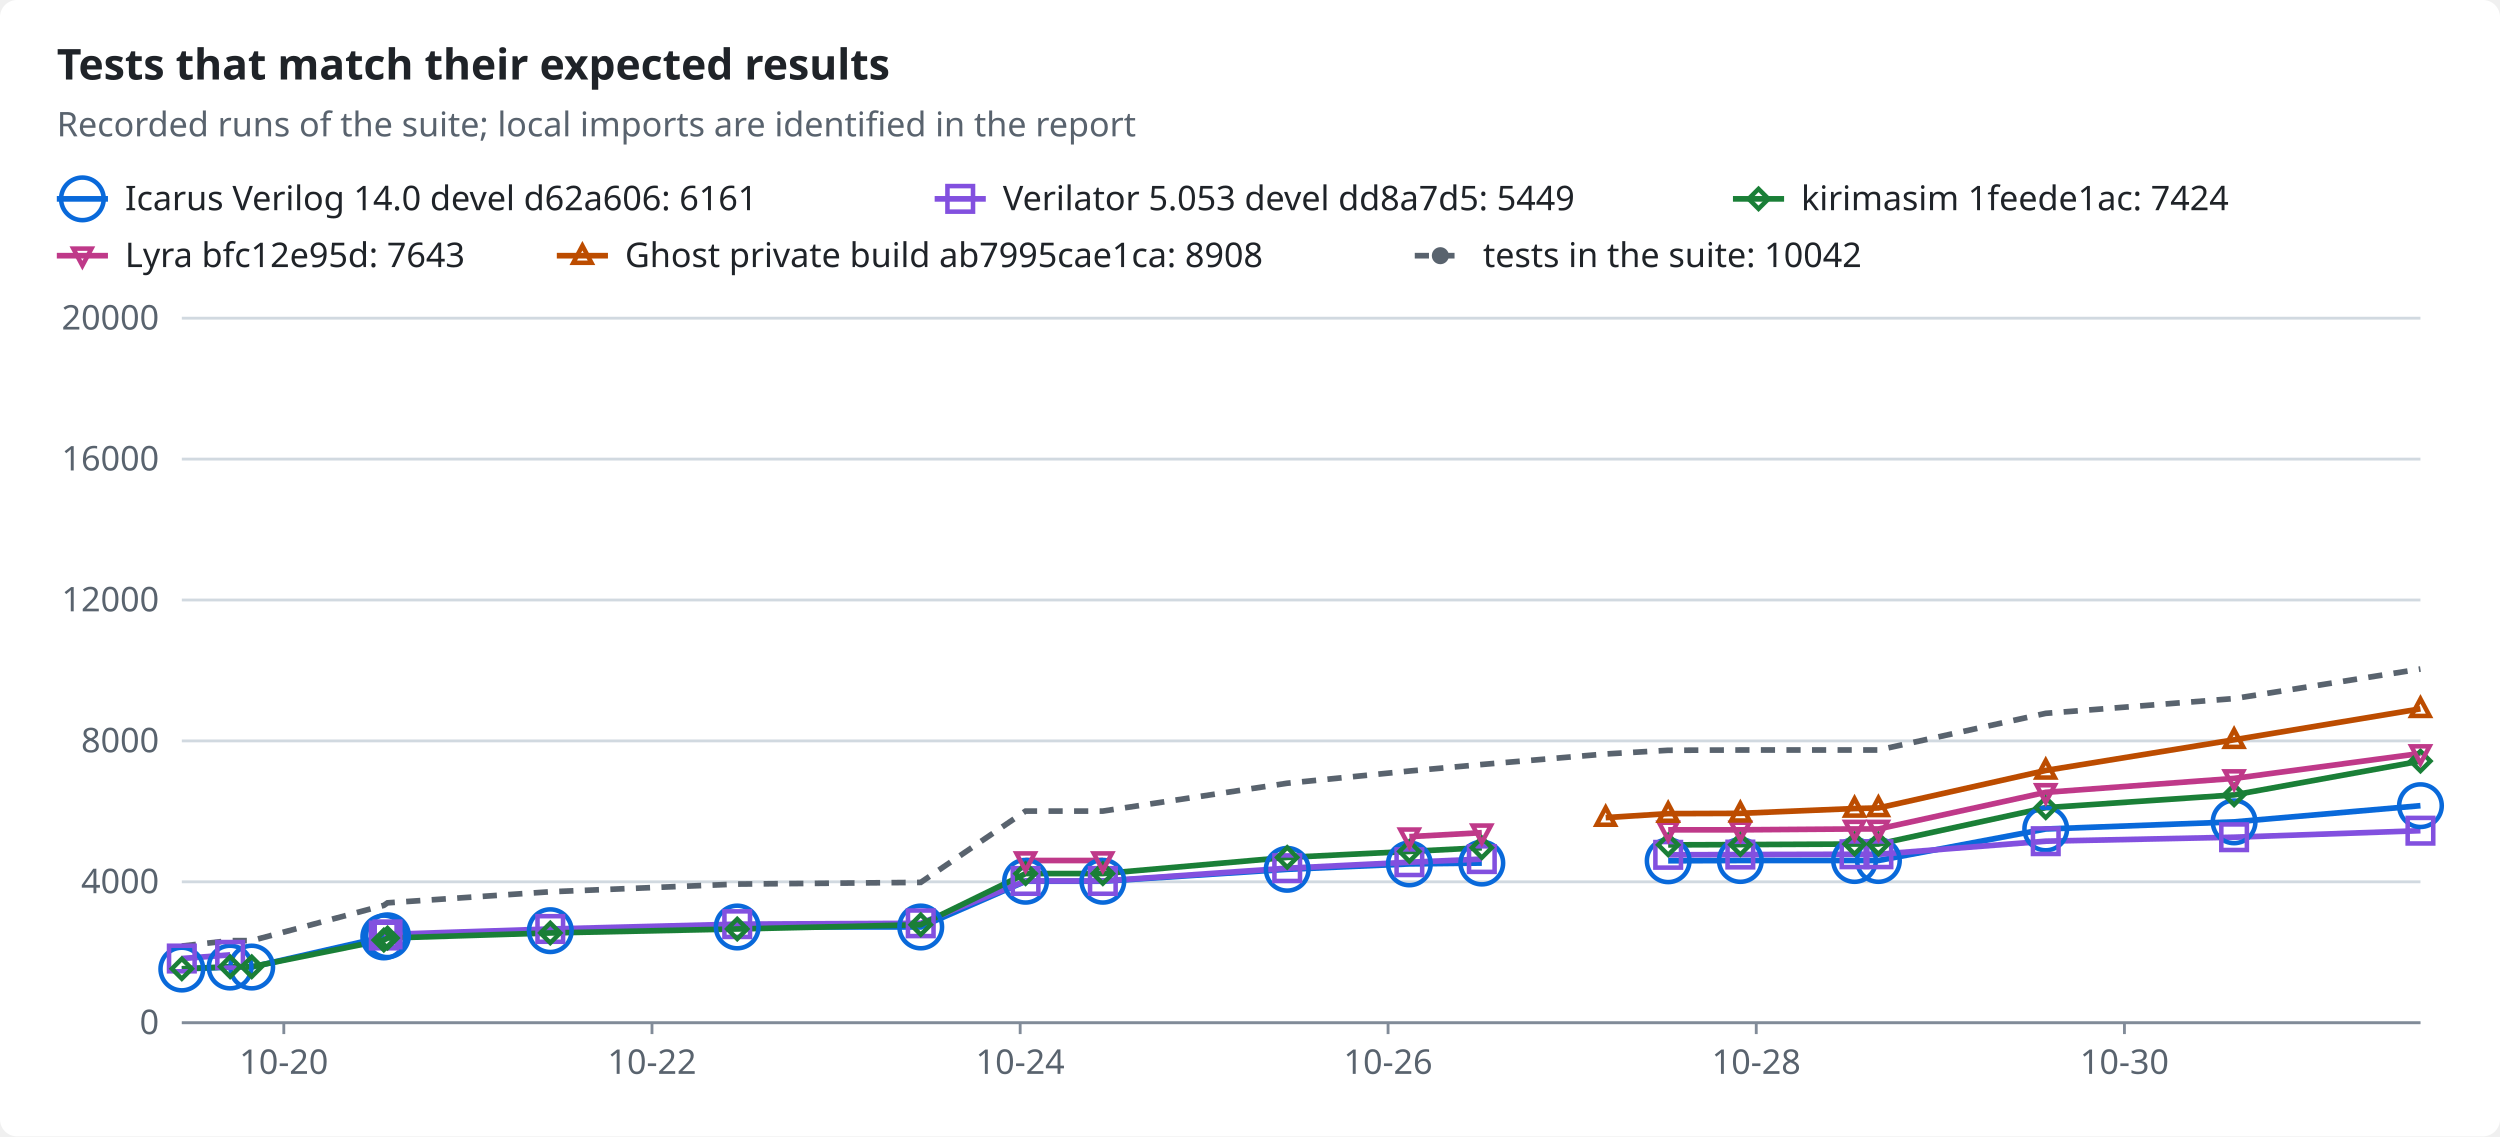
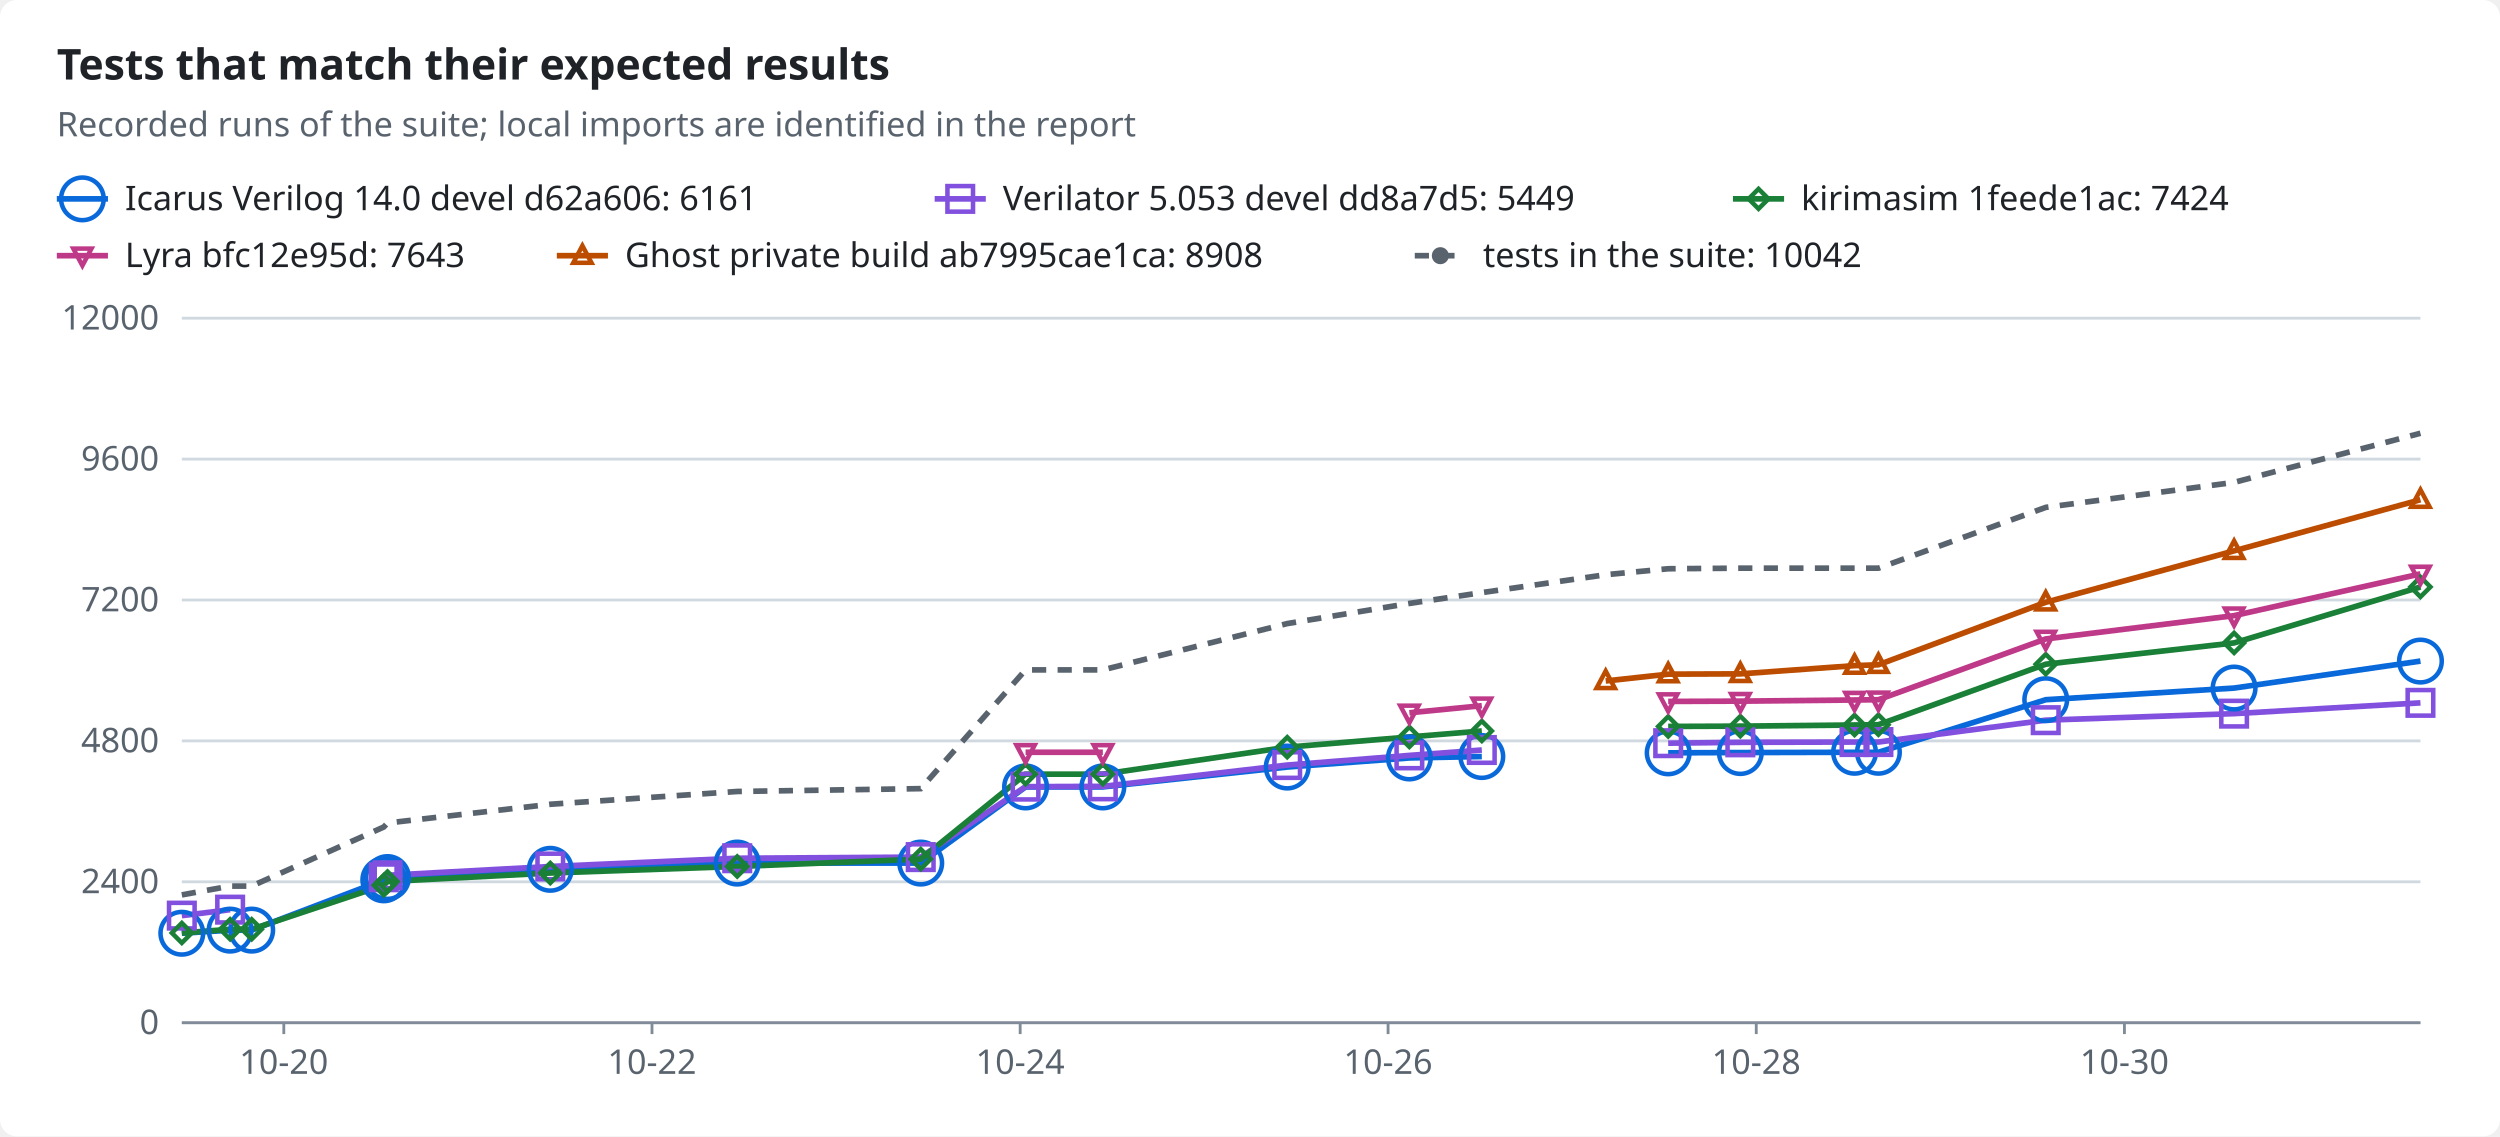
<svg xmlns="http://www.w3.org/2000/svg" width="880" height="400" viewBox="0 0 880 400" role="img">
  <style>text{font-family:-apple-system,BlinkMacSystemFont,"Segoe UI","Noto Sans",Helvetica,Arial,sans-serif;font-size:12px;fill:#1f2328;stroke:none}.bg{fill:#ffffff}.muted{fill:#59636e}.title{font-size:15px;font-weight:600}.grid{stroke:#d1d9e0;stroke-width:1}.axis{stroke:#818b98;stroke-width:1}.line{fill:none;stroke-width:2}.dashed{stroke-dasharray:5 4}.c-total{stroke:#59636e;fill:#59636e}.c-icarus{stroke:#0969da;fill:#0969da}.c-verilator{stroke:#8250df;fill:#8250df}.c-kirimasim{stroke:#1a7f37;fill:#1a7f37}.c-lyra{stroke:#bf3989;fill:#bf3989}.c-ghost{stroke:#bc4c00;fill:#bc4c00}.line{fill:none}.mk{fill:none;stroke-width:1.6}@media (prefers-color-scheme:dark){text{fill:#f0f6fc}.bg{fill:#0d1117}.muted{fill:#9198a1}.grid{stroke:#3d444d}.axis{stroke:#656c76}.c-total{stroke:#9198a1;fill:#9198a1}.c-icarus{stroke:#4493f8;fill:#4493f8}.c-verilator{stroke:#ab7df8;fill:#ab7df8}.c-kirimasim{stroke:#3fb950;fill:#3fb950}.c-lyra{stroke:#db61a2;fill:#db61a2}.c-ghost{stroke:#f0883e;fill:#f0883e}.line{fill:none}.mk{fill:none;stroke-width:1.6}}</style>
  <rect class="bg" width="880" height="400" rx="6" />
  <text x="20.0" y="28.0" class="title" text-anchor="start">Tests that match their expected results</text>
  <text x="20.0" y="48.0" class="muted" text-anchor="start">Recorded runs of the suite; local imports are identified in the report</text>
  <line class="line c-icarus" x1="20" x2="38" y1="70" y2="70" />
  <circle class="mk c-icarus" cx="29.0" cy="70.0" r="7.5" />
  <text x="44.0" y="74.0" text-anchor="start">Icarus Verilog 14.0 devel d62a606: 6161</text>
  <line class="line c-verilator" x1="329" x2="347" y1="70" y2="70" />
  <rect class="mk c-verilator" x="333.5" y="65.5" width="9" height="9" />
  <text x="353.0" y="74.0" text-anchor="start">Verilator 5.053 devel dd8a7d5: 5449</text>
  <line class="line c-kirimasim" x1="610" x2="628" y1="70" y2="70" />
  <polygon class="mk c-kirimasim" points="619.0,66.5 622.5,70.0 619.0,73.5 615.5,70.0" />
  <text x="634.0" y="74.0" text-anchor="start">kirimasim 1feede1ac: 7424</text>
  <line class="line c-lyra" x1="20" x2="38" y1="90" y2="90" />
  <polygon class="mk c-lyra" points="29.0,93.5 32.2,87.5 25.8,87.5" />
  <text x="44.0" y="94.0" text-anchor="start">Lyra bfc12e95d: 7643</text>
  <line class="line c-ghost" x1="196" x2="214" y1="90" y2="90" />
  <polygon class="mk c-ghost" points="205.0,86.5 208.2,92.5 201.8,92.5" />
  <text x="220.0" y="94.0" text-anchor="start">Ghost private build ab7995cae1ca: 8908</text>
  <line class="line dashed c-total" x1="498" x2="516" y1="90" y2="90" />
  <circle class="c-total" cx="507.0" cy="90.0" r="2.5" />
  <text x="522.0" y="94.0" text-anchor="start">tests in the suite: 10042</text>
  <line class="grid" x1="64" x2="852" y1="360.0" y2="360.0" />
  <text x="56.0" y="364.0" class="muted" text-anchor="end">0</text>
  <line class="grid" x1="64" x2="852" y1="310.4" y2="310.4" />
-   <text x="56.0" y="314.4" class="muted" text-anchor="end">4000</text>
+   <text x="56.0" y="314.4" class="muted" text-anchor="end">2400</text>
  <line class="grid" x1="64" x2="852" y1="260.8" y2="260.8" />
-   <text x="56.0" y="264.8" class="muted" text-anchor="end">8000</text>
+   <text x="56.0" y="264.8" class="muted" text-anchor="end">4800</text>
  <line class="grid" x1="64" x2="852" y1="211.2" y2="211.2" />
-   <text x="56.0" y="215.2" class="muted" text-anchor="end">12000</text>
+   <text x="56.0" y="215.2" class="muted" text-anchor="end">7200</text>
  <line class="grid" x1="64" x2="852" y1="161.6" y2="161.6" />
-   <text x="56.0" y="165.6" class="muted" text-anchor="end">16000</text>
+   <text x="56.0" y="165.6" class="muted" text-anchor="end">9600</text>
  <line class="grid" x1="64" x2="852" y1="112.0" y2="112.0" />
-   <text x="56.0" y="116.0" class="muted" text-anchor="end">20000</text>
+   <text x="56.0" y="116.0" class="muted" text-anchor="end">12000</text>
  <line class="axis" x1="64" x2="852" y1="360" y2="360" />
  <line class="axis" x1="99.9" x2="99.9" y1="360" y2="364" />
  <text x="99.9" y="378.0" class="muted" text-anchor="middle">10-20</text>
  <line class="axis" x1="229.5" x2="229.5" y1="360" y2="364" />
  <text x="229.5" y="378.0" class="muted" text-anchor="middle">10-22</text>
  <line class="axis" x1="359.1" x2="359.1" y1="360" y2="364" />
  <text x="359.1" y="378.0" class="muted" text-anchor="middle">10-24</text>
  <line class="axis" x1="488.6" x2="488.6" y1="360" y2="364" />
  <text x="488.6" y="378.0" class="muted" text-anchor="middle">10-26</text>
  <line class="axis" x1="618.2" x2="618.2" y1="360" y2="364" />
  <text x="618.2" y="378.0" class="muted" text-anchor="middle">10-28</text>
  <line class="axis" x1="747.8" x2="747.8" y1="360" y2="364" />
  <text x="747.8" y="378.0" class="muted" text-anchor="middle">10-30</text>
-   <polyline class="line c-icarus" points="64.0,341.1 81.0,340.4 88.6,340.4 135.1,329.8 136.4,329.4 193.7,327.6 259.5,326.3 324.1,326.3 361.0,310.2 388.2,310.2 453.1,306.0 496.1,304.1 521.6,303.8" />
-   <polyline class="line c-icarus" points="587.2,303.0 612.6,302.9 652.8,302.9 661.2,302.9 720.1,291.8 786.4,289.3 852.0,283.6" />
-   <polyline class="line c-verilator" points="64.0,337.4 81.0,336.1" />
-   <polyline class="line c-verilator" points="135.1,329.3 136.4,328.9 193.7,327.0 259.5,325.3 324.1,325.0 361.0,310.1 388.2,310.1 453.1,305.6 496.1,303.5 521.6,302.4" />
-   <polyline class="line c-verilator" points="587.2,300.9 612.6,300.8 652.8,300.7 661.2,300.7 720.1,296.1 786.4,294.7 852.0,292.4" />
-   <polyline class="line c-kirimasim" points="64.0,341.0 81.0,340.3 88.6,340.3 135.1,330.9 136.4,330.2 193.7,328.4 259.5,327.0 324.1,325.5 361.0,307.5 388.2,307.5 453.1,301.8 496.1,299.7 521.6,298.4" />
-   <polyline class="line c-kirimasim" points="587.2,297.4 612.6,297.3 652.8,297.1 661.2,297.1 720.1,284.3 786.4,279.8 852.0,267.9" />
-   <polyline class="line c-lyra" points="361.0,302.9 388.2,302.9" />
-   <polyline class="line c-lyra" points="496.1,294.5 521.6,293.1" />
-   <polyline class="line c-lyra" points="587.2,292.1 612.6,292.1 652.8,291.8 661.2,291.8 720.1,278.9 786.4,274.0 852.0,265.2" />
-   <polyline class="line c-ghost" points="565.2,287.8 587.2,286.4 612.6,286.3 652.8,284.6 661.2,284.4 720.1,271.2 786.4,260.4 852.0,249.5" />
-   <polyline class="line dashed c-total" points="64.0,333.0 81.0,331.1 88.6,331.1 135.1,318.7 136.4,317.8 193.7,313.9 259.5,311.2 324.1,310.6 361.0,285.5 388.2,285.5 453.1,275.7 496.1,271.4 521.6,269.1 565.2,265.4 587.2,264.1 612.6,264.0 652.8,264.0 661.2,264.0 720.1,251.1 786.4,245.9 852.0,235.5" />
-   <circle class="mk c-icarus" cx="64.0" cy="341.1" r="7.5" />
-   <circle class="mk c-icarus" cx="81.0" cy="340.4" r="7.5" />
-   <circle class="mk c-icarus" cx="88.6" cy="340.4" r="7.5" />
-   <circle class="mk c-icarus" cx="135.1" cy="329.8" r="7.5" />
-   <circle class="mk c-icarus" cx="136.4" cy="329.4" r="7.5" />
-   <circle class="mk c-icarus" cx="193.7" cy="327.6" r="7.5" />
-   <circle class="mk c-icarus" cx="259.5" cy="326.3" r="7.5" />
-   <circle class="mk c-icarus" cx="324.1" cy="326.3" r="7.5" />
-   <circle class="mk c-icarus" cx="361.0" cy="310.2" r="7.5" />
-   <circle class="mk c-icarus" cx="388.2" cy="310.2" r="7.5" />
-   <circle class="mk c-icarus" cx="453.1" cy="306.0" r="7.5" />
-   <circle class="mk c-icarus" cx="496.1" cy="304.1" r="7.5" />
-   <circle class="mk c-icarus" cx="521.6" cy="303.8" r="7.5" />
-   <circle class="mk c-icarus" cx="587.2" cy="303.0" r="7.5" />
-   <circle class="mk c-icarus" cx="612.6" cy="302.9" r="7.5" />
-   <circle class="mk c-icarus" cx="652.8" cy="302.9" r="7.5" />
-   <circle class="mk c-icarus" cx="661.2" cy="302.9" r="7.5" />
-   <circle class="mk c-icarus" cx="720.1" cy="291.8" r="7.5" />
-   <circle class="mk c-icarus" cx="786.4" cy="289.3" r="7.5" />
-   <circle class="mk c-icarus" cx="852.0" cy="283.6" r="7.5" />
-   <rect class="mk c-verilator" x="59.5" y="332.9" width="9" height="9" />
-   <rect class="mk c-verilator" x="76.5" y="331.6" width="9" height="9" />
-   <rect class="mk c-verilator" x="130.6" y="324.8" width="9" height="9" />
-   <rect class="mk c-verilator" x="131.9" y="324.4" width="9" height="9" />
-   <rect class="mk c-verilator" x="189.2" y="322.5" width="9" height="9" />
-   <rect class="mk c-verilator" x="255.0" y="320.8" width="9" height="9" />
-   <rect class="mk c-verilator" x="319.6" y="320.5" width="9" height="9" />
-   <rect class="mk c-verilator" x="356.5" y="305.6" width="9" height="9" />
-   <rect class="mk c-verilator" x="383.7" y="305.6" width="9" height="9" />
-   <rect class="mk c-verilator" x="448.6" y="301.1" width="9" height="9" />
-   <rect class="mk c-verilator" x="491.6" y="299.0" width="9" height="9" />
-   <rect class="mk c-verilator" x="517.1" y="297.9" width="9" height="9" />
-   <rect class="mk c-verilator" x="582.7" y="296.4" width="9" height="9" />
-   <rect class="mk c-verilator" x="608.1" y="296.3" width="9" height="9" />
-   <rect class="mk c-verilator" x="648.3" y="296.2" width="9" height="9" />
-   <rect class="mk c-verilator" x="656.7" y="296.2" width="9" height="9" />
-   <rect class="mk c-verilator" x="715.6" y="291.6" width="9" height="9" />
-   <rect class="mk c-verilator" x="781.9" y="290.2" width="9" height="9" />
-   <rect class="mk c-verilator" x="847.5" y="287.9" width="9" height="9" />
-   <polygon class="mk c-kirimasim" points="64.0,337.5 67.5,341.0 64.0,344.5 60.5,341.0" />
-   <polygon class="mk c-kirimasim" points="81.0,336.8 84.5,340.3 81.0,343.8 77.5,340.3" />
-   <polygon class="mk c-kirimasim" points="88.6,336.8 92.1,340.3 88.6,343.8 85.1,340.3" />
-   <polygon class="mk c-kirimasim" points="135.1,327.4 138.6,330.9 135.1,334.4 131.6,330.9" />
-   <polygon class="mk c-kirimasim" points="136.4,326.7 139.9,330.2 136.4,333.7 132.9,330.2" />
-   <polygon class="mk c-kirimasim" points="193.7,324.9 197.2,328.4 193.7,331.9 190.2,328.4" />
-   <polygon class="mk c-kirimasim" points="259.5,323.5 263.0,327.0 259.5,330.5 256.0,327.0" />
-   <polygon class="mk c-kirimasim" points="324.1,322.0 327.6,325.5 324.1,329.0 320.6,325.5" />
-   <polygon class="mk c-kirimasim" points="361.0,304.0 364.5,307.5 361.0,311.0 357.5,307.5" />
-   <polygon class="mk c-kirimasim" points="388.2,304.0 391.7,307.5 388.2,311.0 384.7,307.5" />
-   <polygon class="mk c-kirimasim" points="453.1,298.3 456.6,301.8 453.1,305.3 449.6,301.8" />
-   <polygon class="mk c-kirimasim" points="496.1,296.2 499.6,299.7 496.1,303.2 492.6,299.7" />
-   <polygon class="mk c-kirimasim" points="521.6,294.9 525.1,298.4 521.6,301.9 518.1,298.4" />
-   <polygon class="mk c-kirimasim" points="587.2,293.9 590.7,297.4 587.2,300.9 583.7,297.4" />
-   <polygon class="mk c-kirimasim" points="612.6,293.8 616.1,297.3 612.6,300.8 609.1,297.3" />
-   <polygon class="mk c-kirimasim" points="652.8,293.6 656.3,297.1 652.8,300.6 649.3,297.1" />
-   <polygon class="mk c-kirimasim" points="661.2,293.6 664.7,297.1 661.2,300.6 657.7,297.1" />
-   <polygon class="mk c-kirimasim" points="720.1,280.8 723.6,284.3 720.1,287.8 716.6,284.3" />
-   <polygon class="mk c-kirimasim" points="786.4,276.3 789.9,279.8 786.4,283.3 782.9,279.8" />
-   <polygon class="mk c-kirimasim" points="852.0,264.4 855.5,267.9 852.0,271.4 848.5,267.9" />
-   <polygon class="mk c-lyra" points="361.0,306.4 364.2,300.4 357.8,300.4" />
-   <polygon class="mk c-lyra" points="388.2,306.4 391.4,300.4 385.0,300.4" />
-   <polygon class="mk c-lyra" points="496.1,298.0 499.3,292.0 492.9,292.0" />
-   <polygon class="mk c-lyra" points="521.6,296.6 524.8,290.6 518.4,290.6" />
-   <polygon class="mk c-lyra" points="587.2,295.6 590.4,289.6 584.0,289.6" />
-   <polygon class="mk c-lyra" points="612.6,295.6 615.8,289.6 609.4,289.6" />
-   <polygon class="mk c-lyra" points="652.8,295.3 656.0,289.3 649.6,289.3" />
-   <polygon class="mk c-lyra" points="661.2,295.3 664.4,289.3 658.0,289.3" />
-   <polygon class="mk c-lyra" points="720.1,282.4 723.3,276.4 716.9,276.4" />
-   <polygon class="mk c-lyra" points="786.4,277.5 789.6,271.5 783.2,271.5" />
-   <polygon class="mk c-lyra" points="852.0,268.7 855.2,262.7 848.8,262.7" />
-   <polygon class="mk c-ghost" points="565.2,284.3 568.4,290.3 562.0,290.3" />
-   <polygon class="mk c-ghost" points="587.2,282.9 590.4,288.9 584.0,288.9" />
-   <polygon class="mk c-ghost" points="612.6,282.8 615.8,288.8 609.4,288.8" />
-   <polygon class="mk c-ghost" points="652.8,281.1 656.0,287.1 649.6,287.1" />
-   <polygon class="mk c-ghost" points="661.2,280.9 664.4,286.9 658.0,286.9" />
-   <polygon class="mk c-ghost" points="720.1,267.7 723.3,273.7 716.9,273.7" />
-   <polygon class="mk c-ghost" points="786.4,256.9 789.6,262.9 783.2,262.9" />
-   <polygon class="mk c-ghost" points="852.0,246.0 855.2,252.0 848.8,252.0" />
+   <polyline class="line c-icarus" points="64.0,328.5 81.0,327.4 88.6,327.4 135.1,309.7 136.4,308.9 193.7,306.0 259.5,303.8 324.1,303.8 361.0,277.0 388.2,277.0 453.1,270.0 496.1,266.8 521.6,266.3" />
+   <polyline class="line c-icarus" points="587.2,265.0 612.6,264.9 652.8,264.8 661.2,264.8 720.1,246.3 786.4,242.2 852.0,232.7" />
+   <polyline class="line c-verilator" points="64.0,322.3 81.0,320.2" />
+   <polyline class="line c-verilator" points="135.1,308.8 136.4,308.1 193.7,305.0 259.5,302.1 324.1,301.7 361.0,276.9 388.2,276.8 453.1,269.3 496.1,265.9 521.6,264.0" />
+   <polyline class="line c-verilator" points="587.2,261.6 612.6,261.3 652.8,261.2 661.2,261.2 720.1,253.5 786.4,251.2 852.0,247.4" />
+   <polyline class="line c-kirimasim" points="64.0,328.4 81.0,327.1 88.6,327.1 135.1,311.6 136.4,310.3 193.7,307.3 259.5,305.0 324.1,302.4 361.0,272.5 388.2,272.5 453.1,263.0 496.1,259.4 521.6,257.3" />
+   <polyline class="line c-kirimasim" points="587.2,255.7 612.6,255.6 652.8,255.2 661.2,255.1 720.1,233.8 786.4,226.3 852.0,206.6" />
+   <polyline class="line c-lyra" points="361.0,264.8 388.2,264.8" />
+   <polyline class="line c-lyra" points="496.1,250.9 521.6,248.4" />
+   <polyline class="line c-lyra" points="587.2,246.9 612.6,246.8 652.8,246.4 661.2,246.3 720.1,224.9 786.4,216.7 852.0,202.0" />
+   <polyline class="line c-ghost" points="565.2,239.7 587.2,237.3 612.6,237.2 652.8,234.3 661.2,234.0 720.1,212.0 786.4,193.9 852.0,175.9" />
+   <polyline class="line dashed c-total" points="64.0,315.0 81.0,311.9 88.6,311.9 135.1,291.1 136.4,289.7 193.7,283.1 259.5,278.6 324.1,277.6 361.0,235.8 388.2,235.8 453.1,219.5 496.1,212.4 521.6,208.6 565.2,202.3 587.2,200.2 612.6,200.0 652.8,200.0 661.2,200.0 720.1,178.6 786.4,169.8 852.0,152.5" />
+   <circle class="mk c-icarus" cx="64.0" cy="328.5" r="7.5" />
+   <circle class="mk c-icarus" cx="81.0" cy="327.4" r="7.5" />
+   <circle class="mk c-icarus" cx="88.6" cy="327.4" r="7.5" />
+   <circle class="mk c-icarus" cx="135.1" cy="309.7" r="7.5" />
+   <circle class="mk c-icarus" cx="136.4" cy="308.9" r="7.5" />
+   <circle class="mk c-icarus" cx="193.7" cy="306.0" r="7.5" />
+   <circle class="mk c-icarus" cx="259.5" cy="303.8" r="7.5" />
+   <circle class="mk c-icarus" cx="324.1" cy="303.8" r="7.5" />
+   <circle class="mk c-icarus" cx="361.0" cy="277.0" r="7.5" />
+   <circle class="mk c-icarus" cx="388.2" cy="277.0" r="7.5" />
+   <circle class="mk c-icarus" cx="453.1" cy="270.0" r="7.5" />
+   <circle class="mk c-icarus" cx="496.1" cy="266.8" r="7.5" />
+   <circle class="mk c-icarus" cx="521.6" cy="266.3" r="7.5" />
+   <circle class="mk c-icarus" cx="587.2" cy="265.0" r="7.5" />
+   <circle class="mk c-icarus" cx="612.6" cy="264.9" r="7.5" />
+   <circle class="mk c-icarus" cx="652.8" cy="264.8" r="7.5" />
+   <circle class="mk c-icarus" cx="661.2" cy="264.8" r="7.5" />
+   <circle class="mk c-icarus" cx="720.1" cy="246.3" r="7.5" />
+   <circle class="mk c-icarus" cx="786.4" cy="242.2" r="7.5" />
+   <circle class="mk c-icarus" cx="852.0" cy="232.7" r="7.5" />
+   <rect class="mk c-verilator" x="59.5" y="317.8" width="9" height="9" />
+   <rect class="mk c-verilator" x="76.5" y="315.7" width="9" height="9" />
+   <rect class="mk c-verilator" x="130.6" y="304.3" width="9" height="9" />
+   <rect class="mk c-verilator" x="131.9" y="303.6" width="9" height="9" />
+   <rect class="mk c-verilator" x="189.2" y="300.5" width="9" height="9" />
+   <rect class="mk c-verilator" x="255.0" y="297.6" width="9" height="9" />
+   <rect class="mk c-verilator" x="319.6" y="297.2" width="9" height="9" />
+   <rect class="mk c-verilator" x="356.5" y="272.4" width="9" height="9" />
+   <rect class="mk c-verilator" x="383.7" y="272.3" width="9" height="9" />
+   <rect class="mk c-verilator" x="448.6" y="264.8" width="9" height="9" />
+   <rect class="mk c-verilator" x="491.6" y="261.4" width="9" height="9" />
+   <rect class="mk c-verilator" x="517.1" y="259.5" width="9" height="9" />
+   <rect class="mk c-verilator" x="582.7" y="257.1" width="9" height="9" />
+   <rect class="mk c-verilator" x="608.1" y="256.8" width="9" height="9" />
+   <rect class="mk c-verilator" x="648.3" y="256.7" width="9" height="9" />
+   <rect class="mk c-verilator" x="656.7" y="256.7" width="9" height="9" />
+   <rect class="mk c-verilator" x="715.6" y="249.0" width="9" height="9" />
+   <rect class="mk c-verilator" x="781.9" y="246.7" width="9" height="9" />
+   <rect class="mk c-verilator" x="847.5" y="242.9" width="9" height="9" />
+   <polygon class="mk c-kirimasim" points="64.0,324.9 67.5,328.4 64.0,331.9 60.5,328.4" />
+   <polygon class="mk c-kirimasim" points="81.0,323.6 84.5,327.1 81.0,330.6 77.5,327.1" />
+   <polygon class="mk c-kirimasim" points="88.6,323.6 92.1,327.1 88.6,330.6 85.1,327.1" />
+   <polygon class="mk c-kirimasim" points="135.1,308.1 138.6,311.6 135.1,315.1 131.6,311.6" />
+   <polygon class="mk c-kirimasim" points="136.4,306.8 139.9,310.3 136.4,313.8 132.9,310.3" />
+   <polygon class="mk c-kirimasim" points="193.7,303.8 197.2,307.3 193.7,310.8 190.2,307.3" />
+   <polygon class="mk c-kirimasim" points="259.5,301.5 263.0,305.0 259.5,308.5 256.0,305.0" />
+   <polygon class="mk c-kirimasim" points="324.1,298.9 327.6,302.4 324.1,305.9 320.6,302.4" />
+   <polygon class="mk c-kirimasim" points="361.0,269.0 364.5,272.5 361.0,276.0 357.5,272.5" />
+   <polygon class="mk c-kirimasim" points="388.2,269.0 391.7,272.5 388.2,276.0 384.7,272.5" />
+   <polygon class="mk c-kirimasim" points="453.1,259.5 456.6,263.0 453.1,266.5 449.6,263.0" />
+   <polygon class="mk c-kirimasim" points="496.1,255.9 499.6,259.4 496.1,262.9 492.6,259.4" />
+   <polygon class="mk c-kirimasim" points="521.6,253.8 525.1,257.3 521.6,260.8 518.1,257.3" />
+   <polygon class="mk c-kirimasim" points="587.2,252.2 590.7,255.7 587.2,259.2 583.7,255.7" />
+   <polygon class="mk c-kirimasim" points="612.6,252.1 616.1,255.6 612.6,259.1 609.1,255.6" />
+   <polygon class="mk c-kirimasim" points="652.8,251.7 656.3,255.2 652.8,258.7 649.3,255.2" />
+   <polygon class="mk c-kirimasim" points="661.2,251.6 664.7,255.1 661.2,258.6 657.7,255.1" />
+   <polygon class="mk c-kirimasim" points="720.1,230.3 723.6,233.8 720.1,237.3 716.6,233.8" />
+   <polygon class="mk c-kirimasim" points="786.4,222.8 789.9,226.3 786.4,229.8 782.9,226.3" />
+   <polygon class="mk c-kirimasim" points="852.0,203.1 855.5,206.6 852.0,210.1 848.5,206.6" />
+   <polygon class="mk c-lyra" points="361.0,268.3 364.2,262.3 357.8,262.3" />
+   <polygon class="mk c-lyra" points="388.2,268.3 391.4,262.3 385.0,262.3" />
+   <polygon class="mk c-lyra" points="496.1,254.4 499.3,248.4 492.9,248.4" />
+   <polygon class="mk c-lyra" points="521.6,251.9 524.8,245.9 518.4,245.9" />
+   <polygon class="mk c-lyra" points="587.2,250.4 590.4,244.4 584.0,244.4" />
+   <polygon class="mk c-lyra" points="612.6,250.3 615.8,244.3 609.4,244.3" />
+   <polygon class="mk c-lyra" points="652.8,249.9 656.0,243.9 649.6,243.9" />
+   <polygon class="mk c-lyra" points="661.2,249.8 664.4,243.8 658.0,243.8" />
+   <polygon class="mk c-lyra" points="720.1,228.4 723.3,222.4 716.9,222.4" />
+   <polygon class="mk c-lyra" points="786.4,220.2 789.6,214.2 783.2,214.2" />
+   <polygon class="mk c-lyra" points="852.0,205.5 855.2,199.5 848.8,199.5" />
+   <polygon class="mk c-ghost" points="565.2,236.2 568.4,242.2 562.0,242.2" />
+   <polygon class="mk c-ghost" points="587.2,233.8 590.4,239.8 584.0,239.8" />
+   <polygon class="mk c-ghost" points="612.6,233.7 615.8,239.7 609.4,239.7" />
+   <polygon class="mk c-ghost" points="652.8,230.8 656.0,236.8 649.6,236.8" />
+   <polygon class="mk c-ghost" points="661.2,230.5 664.4,236.5 658.0,236.5" />
+   <polygon class="mk c-ghost" points="720.1,208.5 723.3,214.5 716.9,214.5" />
+   <polygon class="mk c-ghost" points="786.4,190.4 789.6,196.4 783.2,196.4" />
+   <polygon class="mk c-ghost" points="852.0,172.4 855.2,178.4 848.8,178.4" />
</svg>
